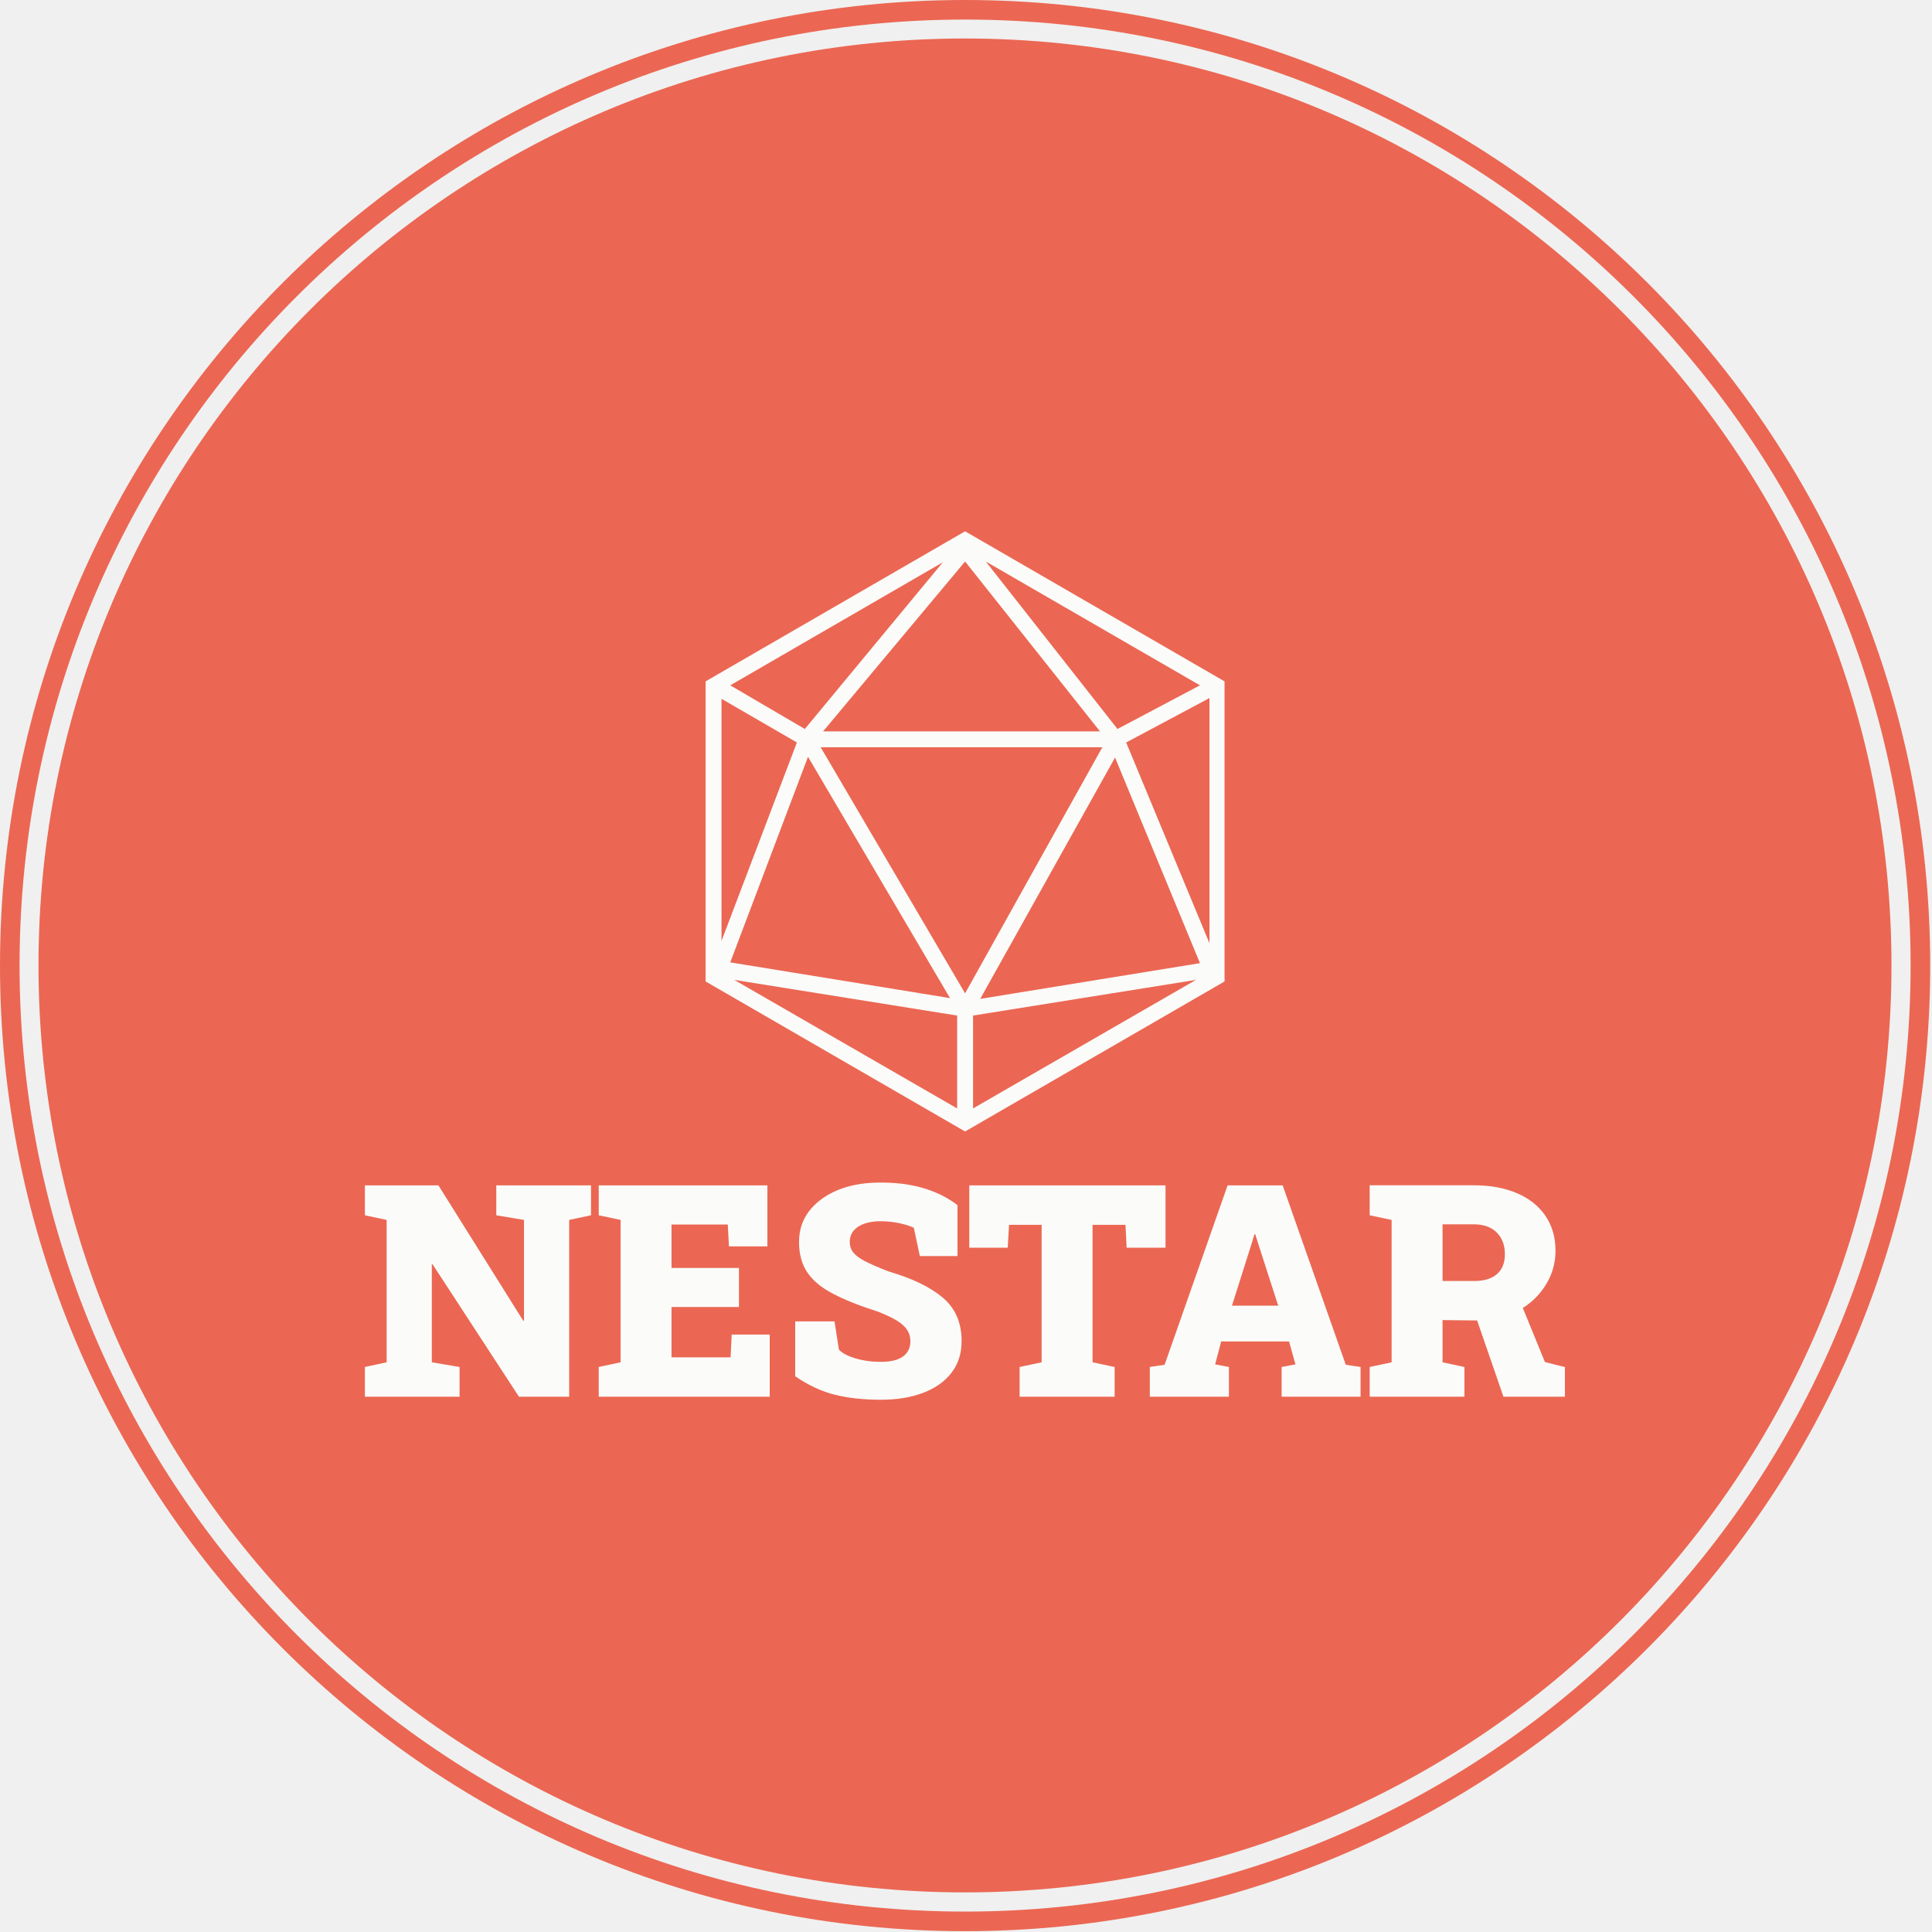
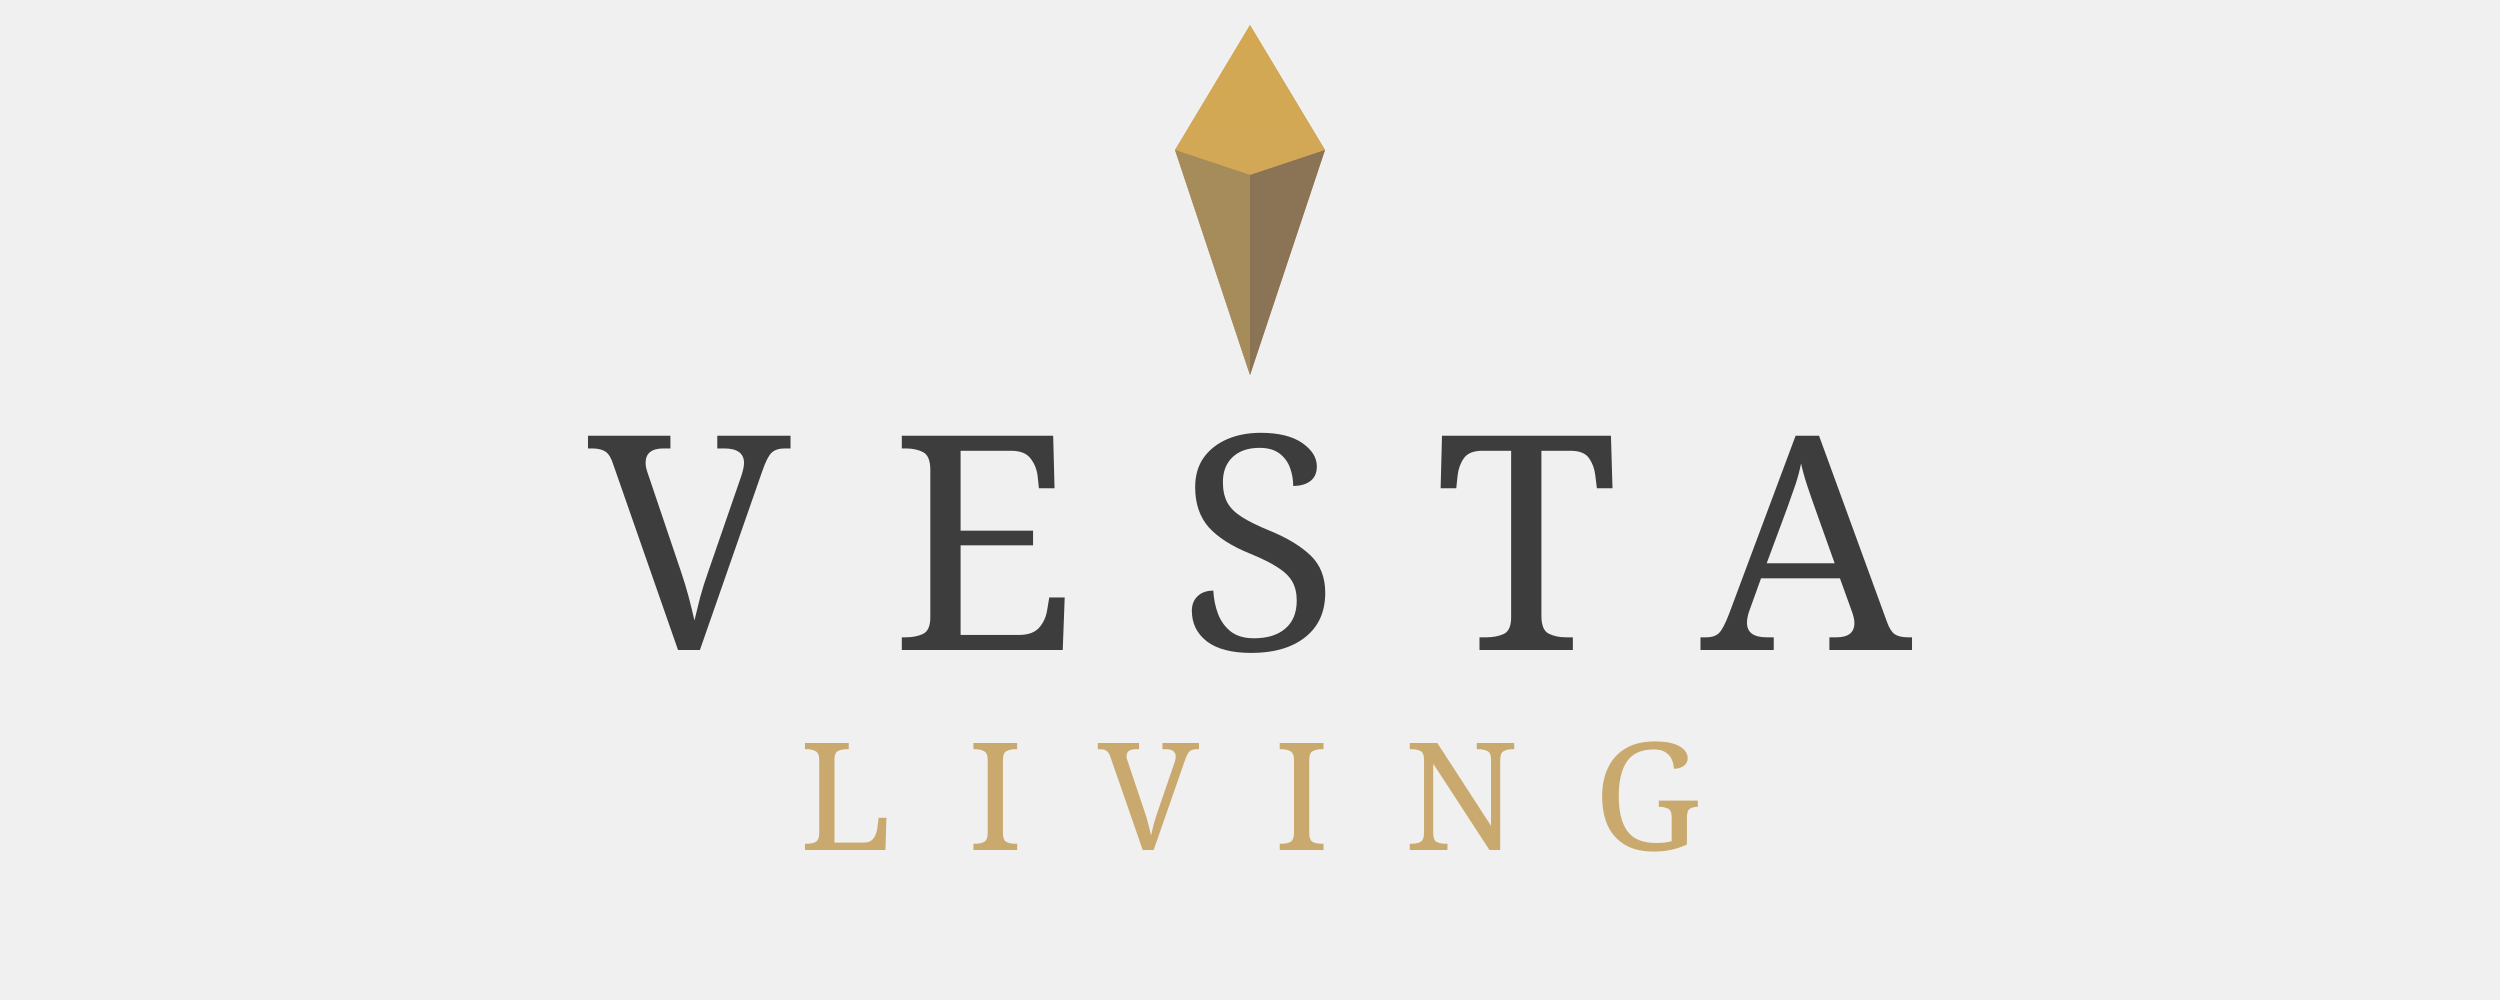
- <svg xmlns="http://www.w3.org/2000/svg" width="40" height="40" viewBox="0 0 40 40" fill="none">
-   <g clipPath="url(#clip0_6726_9595)">
-     <path d="M0 19.991C0 8.95 8.946 0 19.981 0C31.017 0 39.963 8.95 39.963 19.991C39.963 31.032 31.017 39.983 19.981 39.983C8.946 39.983 0 31.032 0 19.991ZM19.981 39.577C30.793 39.577 39.557 30.808 39.557 19.991C39.557 9.174 30.793 0.405 19.981 0.405C9.17 0.405 0.405 9.174 0.405 19.991C0.405 30.808 9.17 39.577 19.981 39.577Z" fill="#EB6753" />
-     <path d="M19.979 39.18C30.573 39.18 39.161 30.588 39.161 19.989C39.161 9.389 30.573 0.797 19.979 0.797C9.385 0.797 0.797 9.389 0.797 19.989C0.797 30.588 9.385 39.18 19.979 39.18Z" fill="#EB6753" />
-     <g clipPath="url(#clip1_6726_9595)">
-       <g clipPath="url(#clip2_6726_9595)">
-         <g clipPath="url(#clip3_6726_9595)">
-           <g clipPath="url(#clip4_6726_9595)">
-             <g clipPath="url(#clip5_6726_9595)">
-               <g clipPath="url(#clip6_6726_9595)">
-                 <g clipPath="url(#clip7_6726_9595)">
-                   <path d="M9.515 28.917H7.555V28.302L8.005 28.205V25.257L7.555 25.161V24.542H8.005H9.077L10.832 27.343H10.849V25.257L10.275 25.161V24.542H11.784H12.236V25.161L11.784 25.257V28.917H10.744L8.957 26.177H8.94V28.205L9.515 28.302V28.917ZM15.936 28.917H12.396V28.302L12.849 28.205V25.257L12.396 25.161V24.542H15.888V25.805H15.092L15.068 25.353H13.903V26.252H15.299V27.06H13.903V28.102H15.126L15.149 27.631H15.936V28.917ZM18.239 28.98C17.883 28.98 17.567 28.946 17.291 28.878C17.014 28.81 16.739 28.682 16.464 28.494V27.358H17.278L17.368 27.941C17.432 28.013 17.545 28.073 17.707 28.122C17.87 28.171 18.047 28.196 18.239 28.196C18.373 28.196 18.486 28.18 18.576 28.147C18.666 28.113 18.734 28.064 18.78 28C18.826 27.936 18.849 27.859 18.849 27.769C18.849 27.683 18.827 27.606 18.784 27.538C18.741 27.47 18.671 27.405 18.572 27.344C18.475 27.283 18.343 27.22 18.176 27.156C17.801 27.036 17.494 26.914 17.254 26.789C17.013 26.665 16.835 26.519 16.718 26.349C16.601 26.178 16.543 25.966 16.543 25.714C16.543 25.472 16.611 25.26 16.749 25.079C16.888 24.897 17.078 24.755 17.32 24.65C17.563 24.546 17.84 24.491 18.151 24.485C18.508 24.477 18.823 24.513 19.097 24.593C19.372 24.671 19.614 24.791 19.824 24.951V26.005H19.044L18.92 25.42C18.852 25.386 18.756 25.355 18.63 25.327C18.504 25.299 18.369 25.284 18.227 25.284C18.105 25.284 17.997 25.3 17.902 25.332C17.807 25.364 17.731 25.413 17.675 25.477C17.621 25.541 17.593 25.621 17.593 25.717C17.593 25.795 17.616 25.865 17.662 25.927C17.709 25.987 17.79 26.049 17.905 26.11C18.022 26.171 18.184 26.241 18.393 26.322C18.889 26.468 19.265 26.65 19.523 26.869C19.78 27.089 19.909 27.387 19.909 27.763C19.909 28.021 19.839 28.241 19.699 28.422C19.559 28.604 19.363 28.742 19.113 28.837C18.863 28.932 18.572 28.98 18.239 28.98ZM23.077 28.917H21.11V28.302L21.566 28.205V25.359H20.891L20.864 25.832H20.068V24.542H24.131V25.832H23.326L23.302 25.359H22.62V28.205L23.077 28.302V28.917ZM25.443 28.917H23.806V28.302L24.112 28.256L25.416 24.542H26.556L27.863 28.256L28.169 28.302V28.917H26.535V28.302L26.821 28.248L26.689 27.773H25.283L25.158 28.248L25.443 28.302V28.917ZM25.921 25.724L25.506 27.033H26.464L26.037 25.709L25.989 25.555H25.971L25.921 25.724ZM30.319 28.917H28.358V28.302L28.812 28.205V25.257L28.358 25.161V24.54H30.509C30.855 24.54 31.155 24.595 31.409 24.705C31.664 24.814 31.86 24.971 31.998 25.175C32.136 25.378 32.205 25.619 32.205 25.897C32.205 26.154 32.136 26.392 31.997 26.612C31.858 26.833 31.667 27.01 31.425 27.142C31.182 27.276 30.906 27.342 30.596 27.339L29.866 27.331V28.205L30.319 28.302V28.917ZM32.4 28.917H31.127L30.538 27.21L31.454 26.898L31.986 28.2L32.4 28.304V28.917ZM29.866 25.348V26.522H30.521C30.725 26.522 30.882 26.475 30.992 26.38C31.102 26.284 31.157 26.147 31.157 25.967C31.157 25.78 31.101 25.631 30.989 25.518C30.877 25.405 30.717 25.348 30.509 25.348H29.866Z" fill="#FBFCFA" />
-                 </g>
-               </g>
-             </g>
-           </g>
-           <g clipPath="url(#clip8_6726_9595)">
-             <g clipPath="url(#clip9_6726_9595)">
-               <path d="M19.981 11L14.609 14.107V20.32L19.981 23.426L25.353 20.32V14.107L19.981 11ZM17.041 15.142L19.981 11.625L22.774 15.142H17.041ZM22.823 15.471L19.981 20.566L16.991 15.471H22.823ZM19.669 20.665L15.119 19.925L16.729 15.668L19.669 20.665ZM23.086 15.684L24.844 19.941L20.294 20.681L23.086 15.684ZM23.136 15.093L20.409 11.625L24.844 14.189L23.136 15.093ZM16.663 15.093L15.119 14.189L19.521 11.641L16.663 15.093ZM16.499 15.372L14.938 19.481V14.468L16.499 15.372ZM19.817 21.026V22.949L15.201 20.287L19.817 21.026ZM20.146 21.026L24.762 20.287L20.146 22.949V21.026ZM23.316 15.372L25.041 14.452V19.53L23.316 15.372Z" fill="#FBFCFA" />
-             </g>
-           </g>
-         </g>
-       </g>
-     </g>
+ <svg xmlns="http://www.w3.org/2000/svg" width="200" height="80" viewBox="0 0 200 80" fill="none">
+   <defs>
+     <linearGradient id="gemGradient" x1="100" y1="0" x2="100" y2="35" gradientUnits="userSpaceOnUse">
+       <stop offset="0%" stop-color="#D4A853" />
+       <stop offset="50%" stop-color="#B8956E" />
+       <stop offset="100%" stop-color="#8B7355" />
+     </linearGradient>
+   </defs>
+   <g transform="translate(88, 2)">
+     <path d="M12 0 L18 10 L12 28 L6 10 Z" fill="url(#gemGradient)" />
+     <path d="M12 0 L18 10 L12 12 L6 10 Z" fill="#D4A853" opacity="0.9" />
+     <path d="M12 12 L18 10 L12 28 Z" fill="#8B7355" />
+     <path d="M6 10 L12 12 L12 28 Z" fill="#A68B5B" />
  </g>
-   <defs>
-     <clipPath id="clip0_6726_9595">
-       <rect width="39.963" height="39.983" fill="white" />
-     </clipPath>
-     <clipPath id="clip1_6726_9595">
-       <rect width="24.846" height="17.983" fill="white" transform="translate(7.55469 11)" />
-     </clipPath>
-     <clipPath id="clip2_6726_9595">
-       <rect width="24.846" height="17.983" fill="white" transform="translate(7.55469 11)" />
-     </clipPath>
-     <clipPath id="clip3_6726_9595">
-       <rect width="24.846" height="17.983" fill="white" transform="translate(7.55469 11)" />
-     </clipPath>
-     <clipPath id="clip4_6726_9595">
-       <rect width="24.846" height="4.496" fill="white" transform="translate(7.55469 24.4844)" />
-     </clipPath>
-     <clipPath id="clip5_6726_9595">
-       <rect width="24.846" height="4.496" fill="white" transform="translate(7.55469 24.4844)" />
-     </clipPath>
-     <clipPath id="clip6_6726_9595">
-       <rect width="24.846" height="4.496" fill="white" transform="translate(7.55469 24.4844)" />
-     </clipPath>
-     <clipPath id="clip7_6726_9595">
-       <rect width="24.846" height="4.496" fill="white" transform="translate(7.55469 24.4844)" />
-     </clipPath>
-     <clipPath id="clip8_6726_9595">
-       <rect width="10.744" height="12.426" fill="white" transform="translate(14.6094 11)" />
-     </clipPath>
-     <clipPath id="clip9_6726_9595">
-       <rect width="10.744" height="12.426" fill="white" transform="translate(14.6094 11)" />
-     </clipPath>
-   </defs>
+   <text x="100" y="52" text-anchor="middle" font-family="'Playfair Display', 'Georgia', serif" font-size="24" font-weight="400" letter-spacing="8" fill="#3D3D3D">VESTA</text>
+   <text x="100" y="68" text-anchor="middle" font-family="'Playfair Display', 'Georgia', serif" font-size="12" font-weight="400" letter-spacing="6" fill="#C9A96E">LIVING</text>
</svg>
